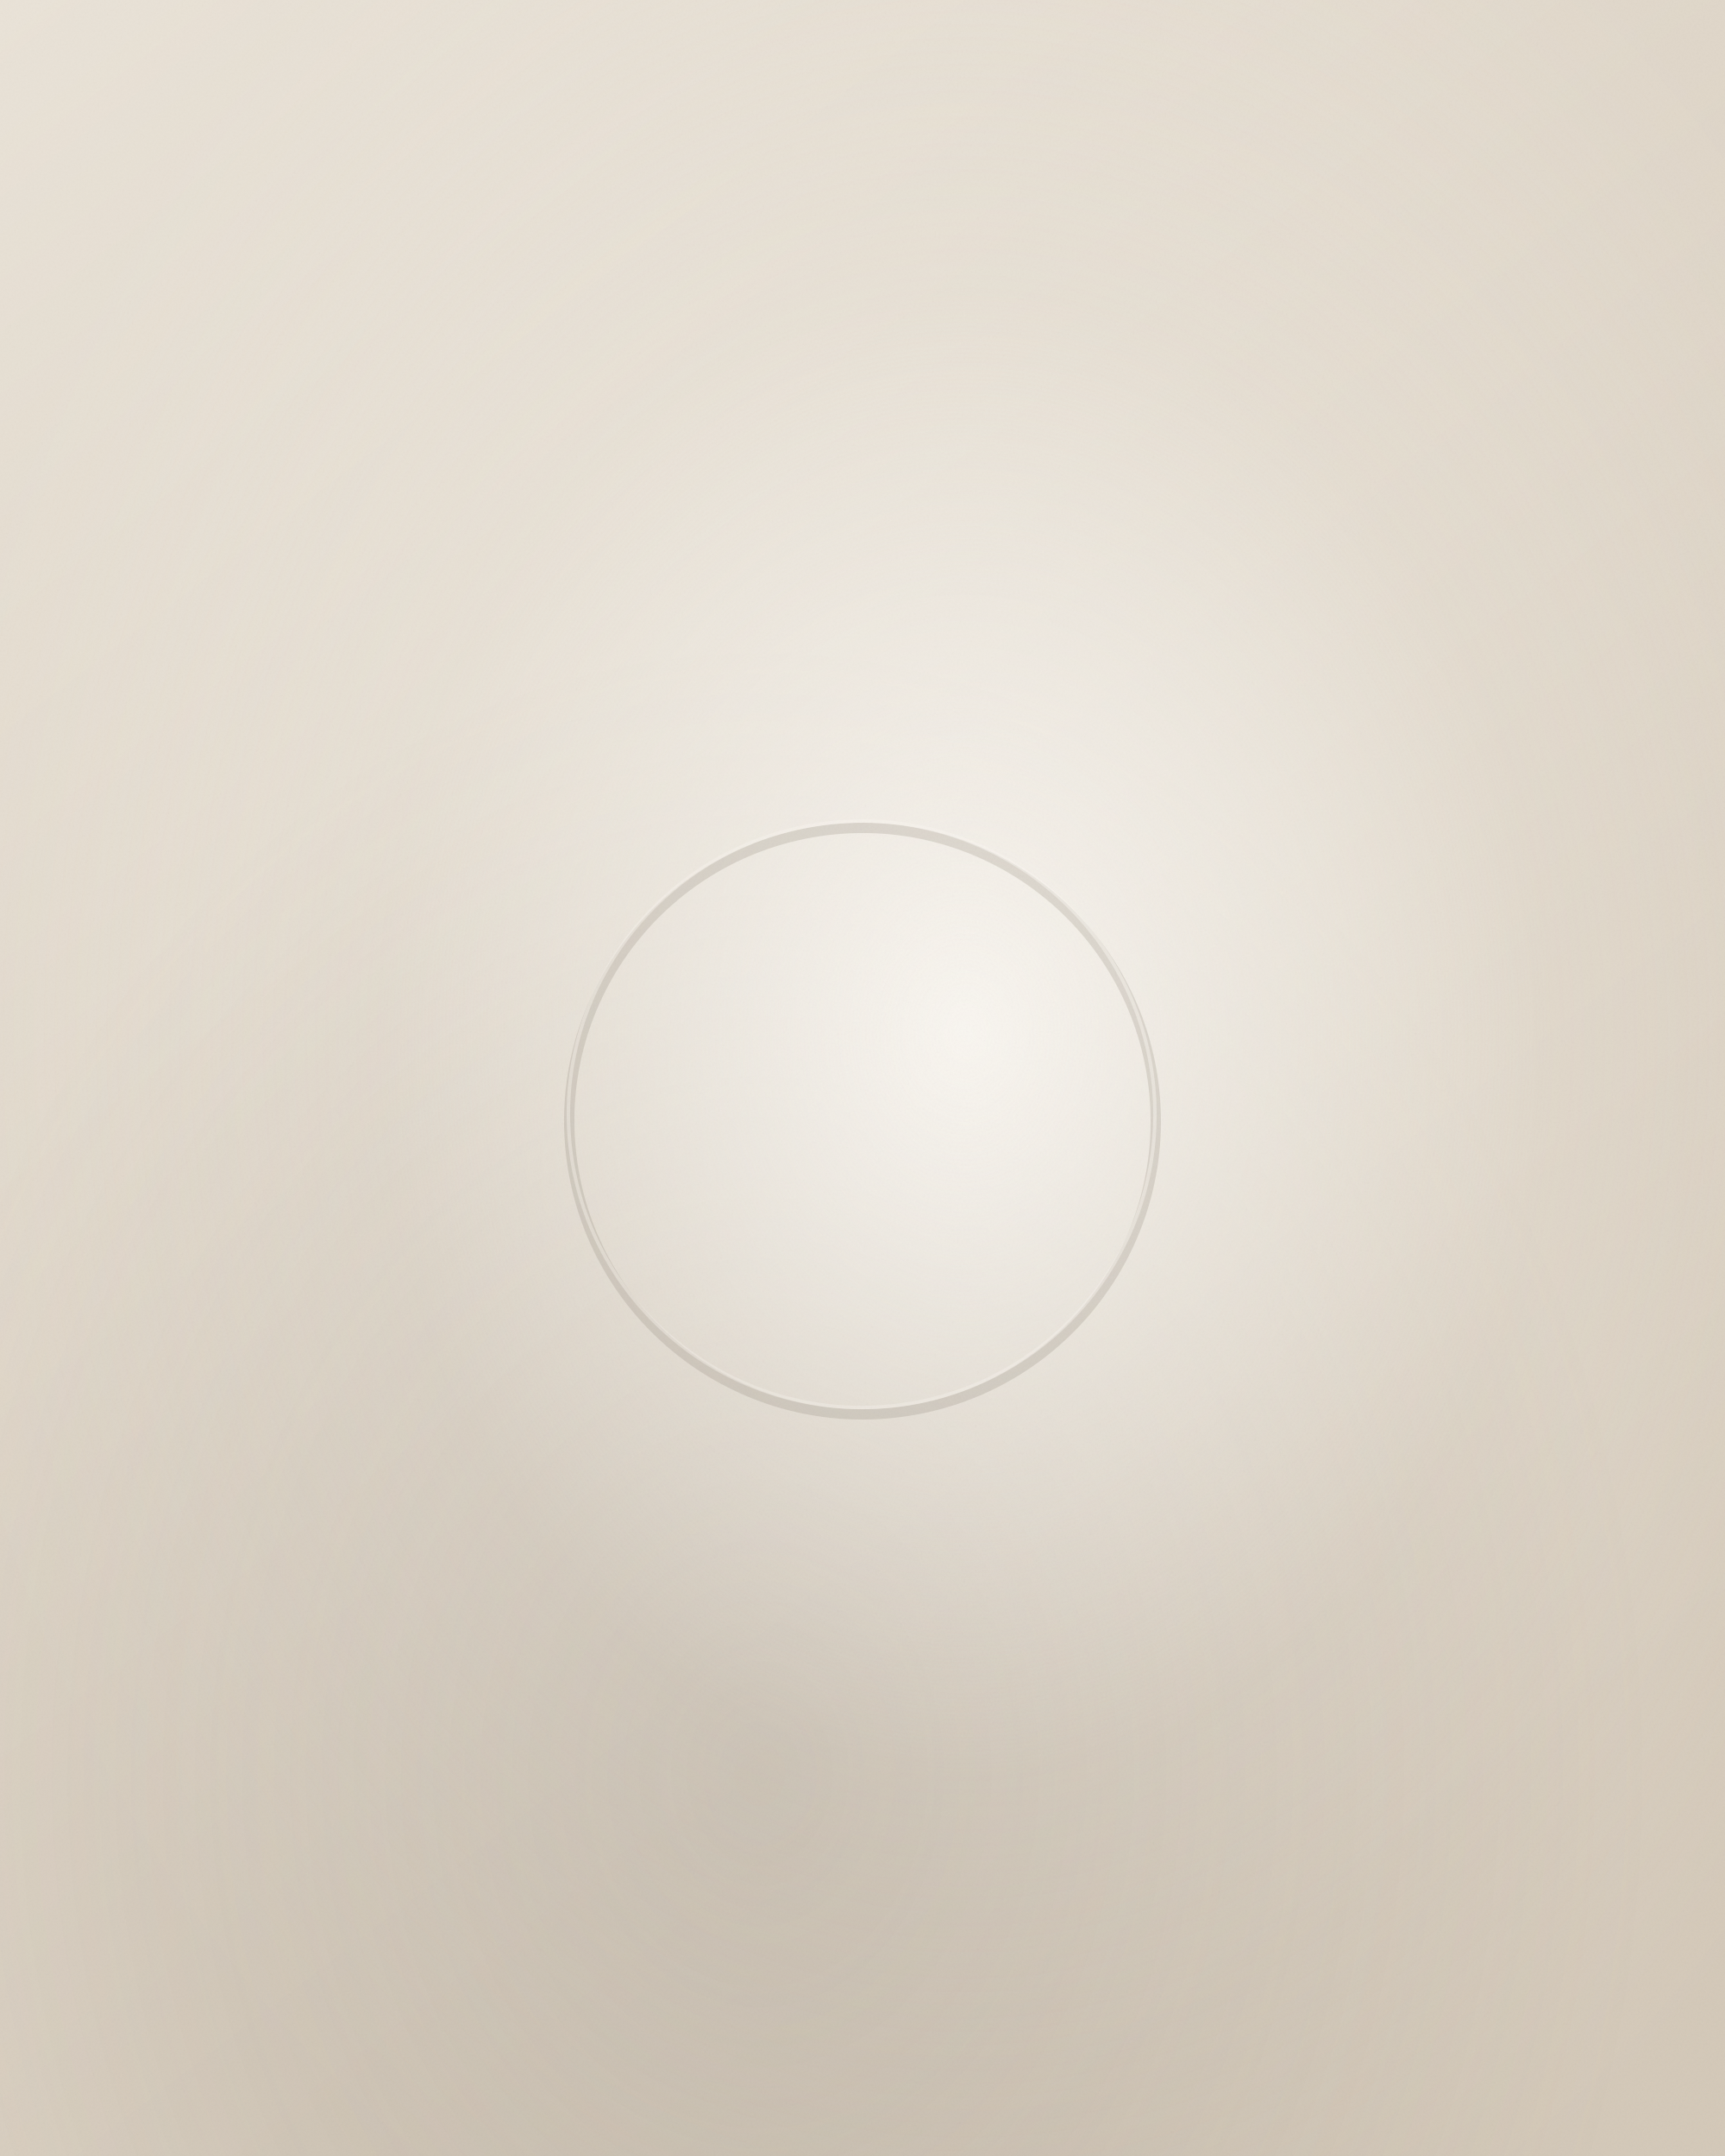
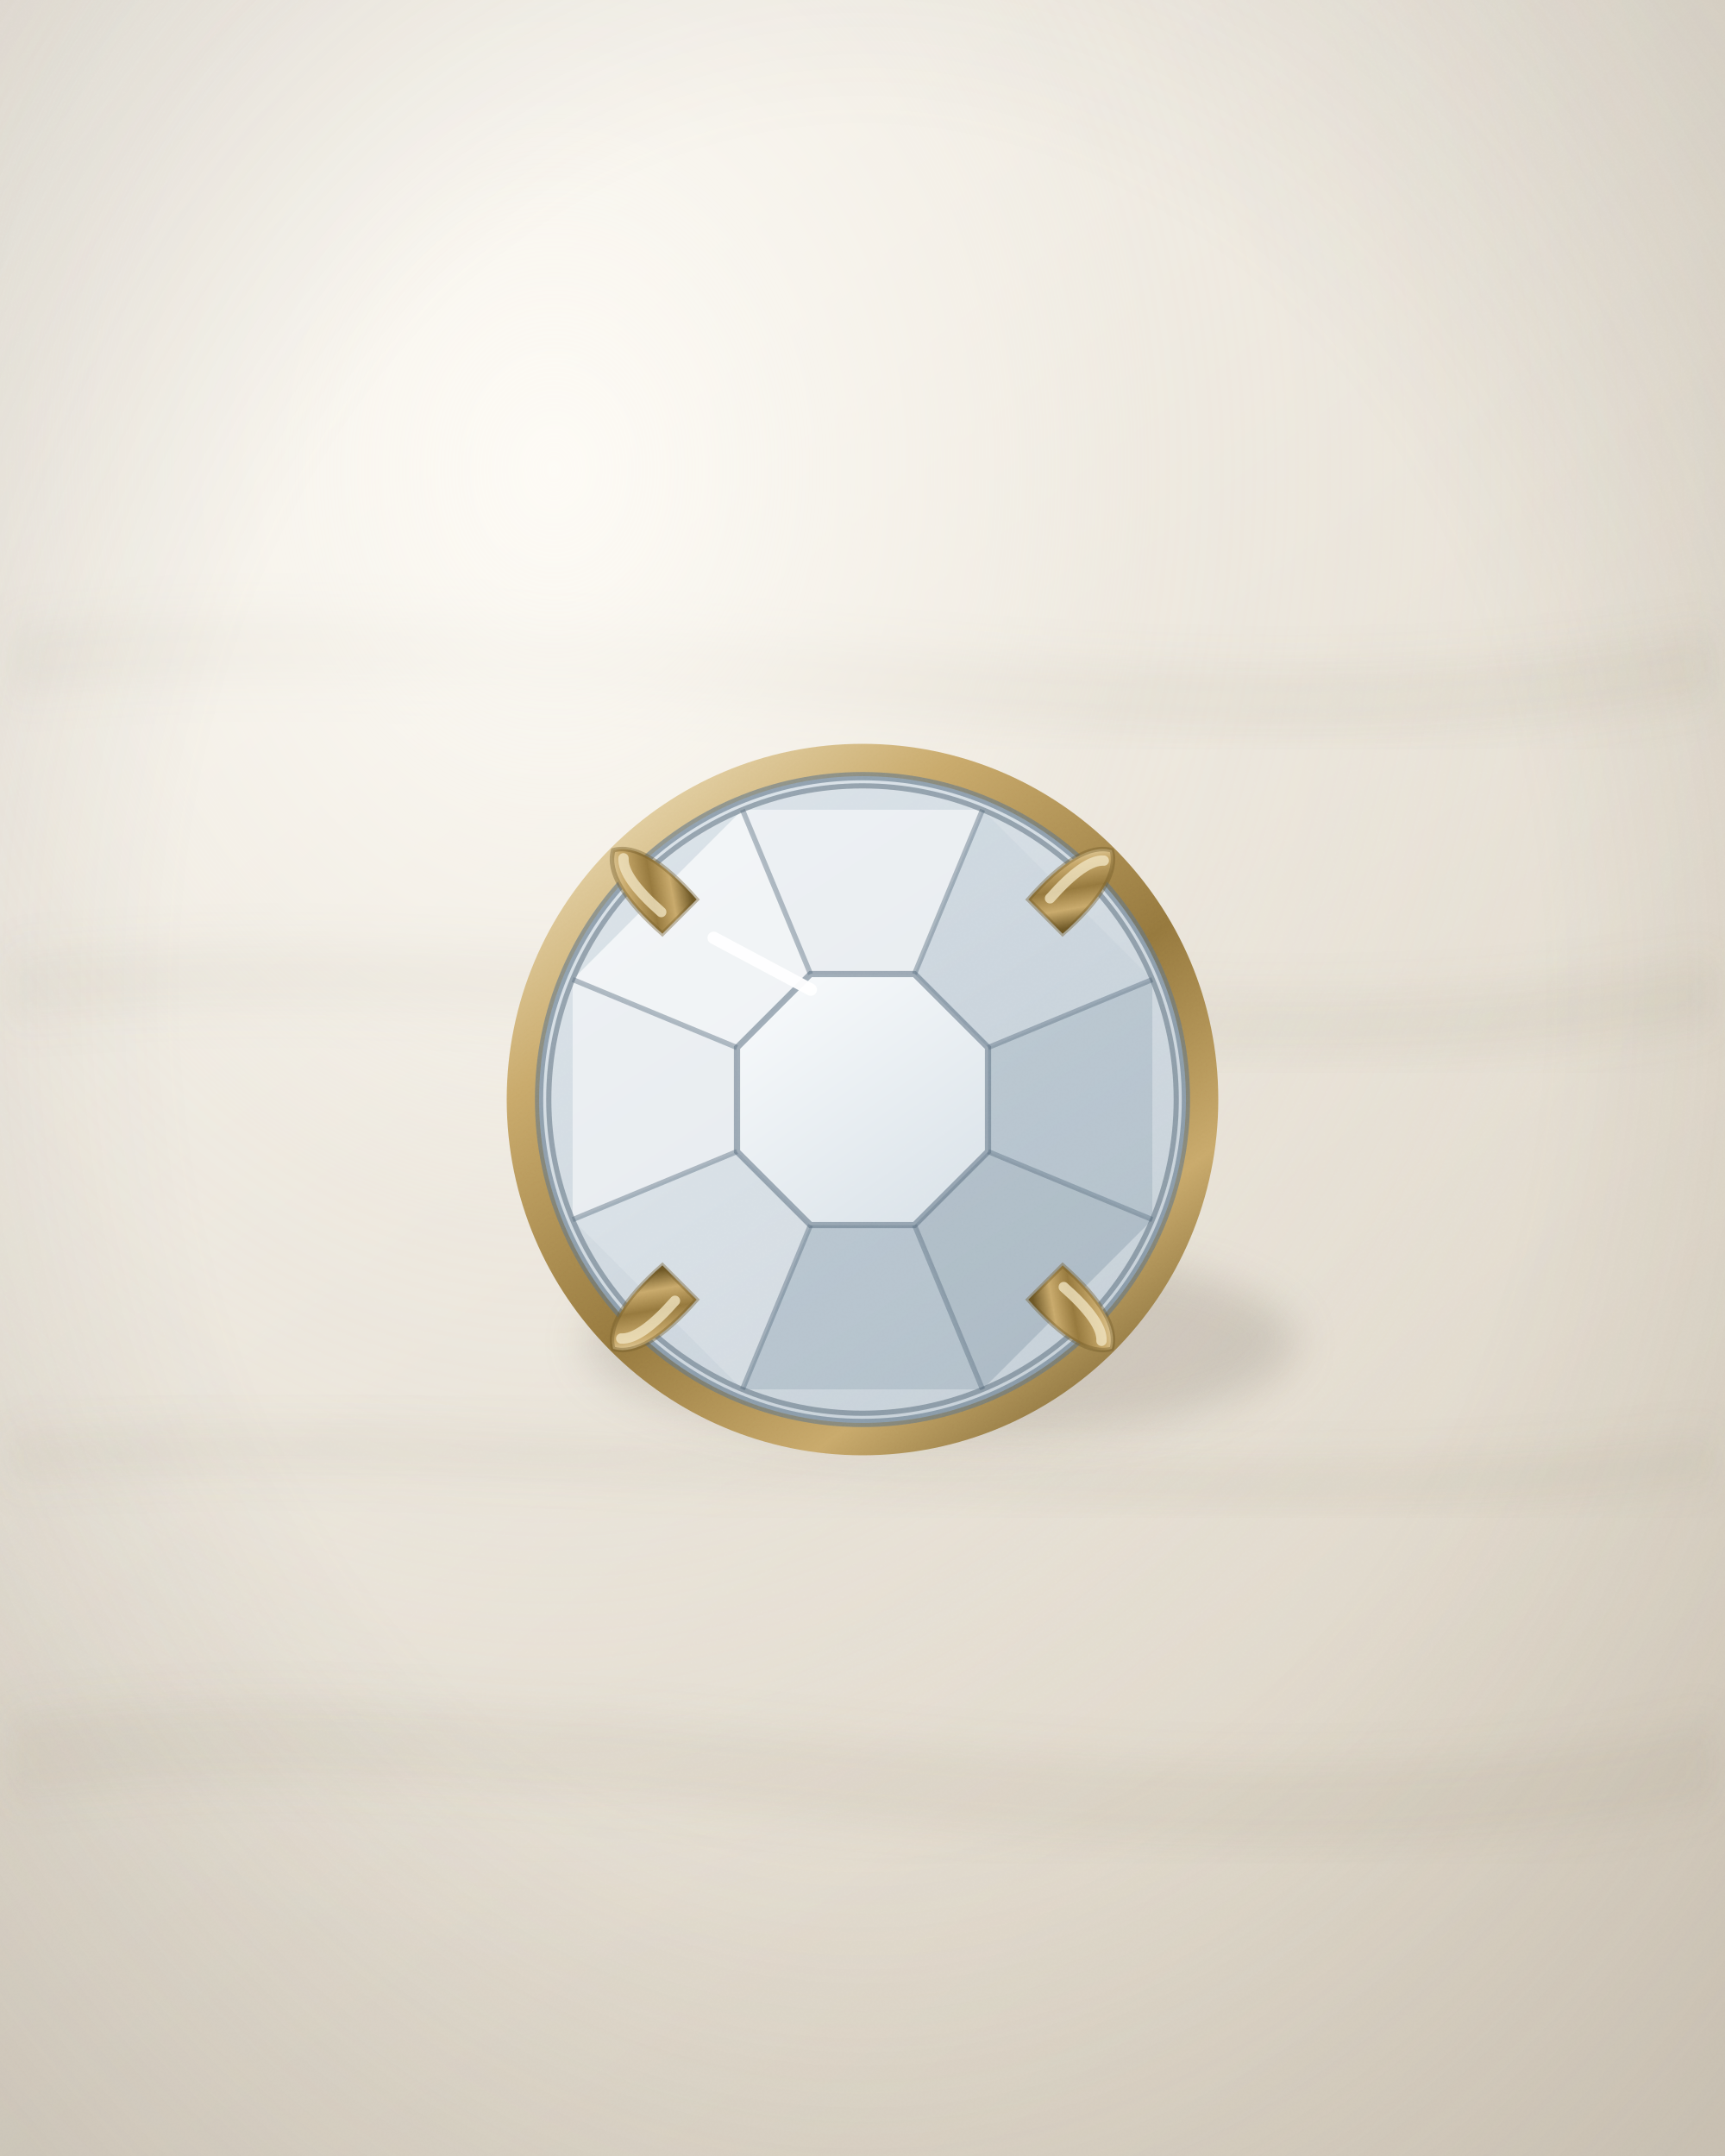
- <svg xmlns="http://www.w3.org/2000/svg" width="900" height="1125" viewBox="0 0 900 1125" role="img">
+ <svg xmlns="http://www.w3.org/2000/svg" width="800" height="1000" viewBox="0 0 800 1000" role="img">
  <defs>
-     <linearGradient id="g" x1="0" y1="0" x2="0.6" y2="1">
-       <stop offset="0" stop-color="#E9E2D7" />
-       <stop offset="1" stop-color="#D3C8B8" />
+     <linearGradient id="ground" x1="0.1" y1="0" x2="0.7" y2="1">
+       <stop offset="0" stop-color="#F2EEE6" />
+       <stop offset="1" stop-color="#DED6C8" />
    </linearGradient>
-     <radialGradient id="l" cx="56%" cy="48%" r="62%">
-       <stop offset="0" stop-color="#FFFDF9" stop-opacity="0.85" />
-       <stop offset="0.55" stop-color="#FFFDF9" stop-opacity="0.18" />
-       <stop offset="1" stop-color="#FFFDF9" stop-opacity="0" />
+     <radialGradient id="window" cx="32%" cy="22%" r="70%">
+       <stop offset="0" stop-color="#FFFDF8" stop-opacity="0.9" />
+       <stop offset="0.5" stop-color="#FFFDF8" stop-opacity="0.22" />
+       <stop offset="1" stop-color="#FFFDF8" stop-opacity="0" />
    </radialGradient>
-     <radialGradient id="s" cx="44%" cy="82%" r="52%">
-       <stop offset="0" stop-color="#6E6355" stop-opacity="0.22" />
-       <stop offset="1" stop-color="#6E6355" stop-opacity="0" />
+     <radialGradient id="vignette" cx="50%" cy="46%" r="72%">
+       <stop offset="0.55" stop-color="#6E6353" stop-opacity="0" />
+       <stop offset="1" stop-color="#6E6353" stop-opacity="0.2" />
    </radialGradient>
-     <filter id="n">
-       <feTurbulence type="fractalNoise" baseFrequency="0.85" numOctaves="2" stitchTiles="stitch" />
+     <linearGradient id="m-gold" x1="0.12" y1="0" x2="0.88" y2="1">
+       <stop offset="0" stop-color="#F0E3C0" />
+       <stop offset="0.26" stop-color="#C9AA6C" />
+       <stop offset="0.55" stop-color="#96793E" />
+       <stop offset="0.78" stop-color="#C9AA6C" />
+       <stop offset="1" stop-color="#6E5827" />
+     </linearGradient>
+     <linearGradient id="m-rose" x1="0.12" y1="0" x2="0.88" y2="1">
+       <stop offset="0" stop-color="#F0D5C6" />
+       <stop offset="0.26" stop-color="#C99C89" />
+       <stop offset="0.55" stop-color="#966B58" />
+       <stop offset="0.78" stop-color="#C99C89" />
+       <stop offset="1" stop-color="#6E4C3C" />
+     </linearGradient>
+     <linearGradient id="m-platinum" x1="0.12" y1="0" x2="0.88" y2="1">
+       <stop offset="0" stop-color="#F6F7F9" />
+       <stop offset="0.26" stop-color="#C6C9CD" />
+       <stop offset="0.55" stop-color="#93969B" />
+       <stop offset="0.78" stop-color="#C6C9CD" />
+       <stop offset="1" stop-color="#6F7276" />
+     </linearGradient>
+     <linearGradient id="m-white" x1="0.12" y1="0" x2="0.88" y2="1">
+       <stop offset="0" stop-color="#F7F8FA" />
+       <stop offset="0.26" stop-color="#CBCDD1" />
+       <stop offset="0.55" stop-color="#989BA0" />
+       <stop offset="0.78" stop-color="#CBCDD1" />
+       <stop offset="1" stop-color="#74777C" />
+     </linearGradient>
+     <linearGradient id="m-graphite" x1="0.12" y1="0" x2="0.88" y2="1">
+       <stop offset="0" stop-color="#C6C4BF" />
+       <stop offset="0.26" stop-color="#8E8B85" />
+       <stop offset="0.55" stop-color="#63615C" />
+       <stop offset="0.78" stop-color="#8E8B85" />
+       <stop offset="1" stop-color="#454340" />
+     </linearGradient>
+     <linearGradient id="m-wax" x1="0.12" y1="0" x2="0.88" y2="1">
+       <stop offset="0" stop-color="#EDE4E2" />
+       <stop offset="0.26" stop-color="#CDBFBD" />
+       <stop offset="0.55" stop-color="#A2938F" />
+       <stop offset="0.78" stop-color="#CDBFBD" />
+       <stop offset="1" stop-color="#7E716D" />
+     </linearGradient>
+     <linearGradient id="stone-cool" x1="0.15" y1="0" x2="0.8" y2="1">
+       <stop offset="0" stop-color="#DCE4EA" />
+       <stop offset="1" stop-color="#C6D0D8" />
+     </linearGradient>
+     <linearGradient id="table-cool" x1="0" y1="0" x2="0.7" y2="1">
+       <stop offset="0" stop-color="#FAFCFD" />
+       <stop offset="1" stop-color="#DCE4EA" />
+     </linearGradient>
+     <linearGradient id="stone-warm" x1="0.15" y1="0" x2="0.8" y2="1">
+       <stop offset="0" stop-color="#E4E1DA" />
+       <stop offset="1" stop-color="#CFCBC1" />
+     </linearGradient>
+     <linearGradient id="table-warm" x1="0" y1="0" x2="0.7" y2="1">
+       <stop offset="0" stop-color="#FDFCF9" />
+       <stop offset="1" stop-color="#E4E1DA" />
+     </linearGradient>
+     <filter id="soft" x="-60%" y="-60%" width="220%" height="220%">
+       <feGaussianBlur stdDeviation="9.6" />
+     </filter>
+     <filter id="softer" x="-60%" y="-60%" width="220%" height="220%">
+       <feGaussianBlur stdDeviation="24.96" />
+     </filter>
+     <filter id="grain">
+       <feTurbulence type="fractalNoise" baseFrequency="0.9" numOctaves="3" stitchTiles="stitch" />
      <feColorMatrix type="saturate" values="0" />
    </filter>
+     <linearGradient id="benchtop" x1="0" y1="0" x2="0.2" y2="1">
+       <stop offset="0" stop-color="#D6C4A6" />
+       <stop offset="0.5" stop-color="#C7B294" />
+       <stop offset="1" stop-color="#B29B7C" />
+     </linearGradient>
  </defs>
-   <rect width="900" height="1125" fill="url(#g)" />
-   <rect width="900" height="1125" fill="url(#s)" />
-   <rect width="900" height="1125" fill="url(#l)" />
-   <g transform="rotate(-7 450 585)" opacity="0.5">
-     <ellipse cx="450" cy="585" rx="153" ry="153" fill="none" stroke="#8B8175" stroke-opacity="0.45" stroke-width="5.4" />
-     <ellipse cx="450" cy="585" rx="153" ry="153" fill="none" stroke="#FFFDF9" stroke-opacity="0.5" stroke-width="1.8" transform="translate(0 -3.6)" />
+   <rect width="800" height="1000" fill="url(#ground)" />
+   <path d="M -80 319.416 C 240 254.112, 560 384.721, 880 286.764" fill="none" stroke="#8C8271" stroke-opacity="0.1" stroke-width="32.652" filter="url(#soft)" />
+   <path d="M -80 470.654 C 240 408.478, 560 532.83, 880 439.566" fill="none" stroke="#8C8271" stroke-opacity="0.1" stroke-width="31.088" filter="url(#soft)" />
+   <path d="M -80 684.776 C 240 640.171, 560 729.38, 880 662.474" fill="none" stroke="#8C8271" stroke-opacity="0.1" stroke-width="22.302" filter="url(#soft)" />
+   <path d="M -80 830.65 C 240 752.768, 560 908.531, 880 791.709" fill="none" stroke="#8C8271" stroke-opacity="0.1" stroke-width="38.941" filter="url(#soft)" />
+   <rect width="800" height="1000" fill="url(#window)" />
+   <ellipse cx="436" cy="622.5" rx="165" ry="45" fill="#6B6153" opacity="0.2" filter="url(#soft)" />
+   <circle cx="400" cy="510" r="165" fill="url(#m-gold)" />
+   <g>
+     <circle cx="400" cy="510" r="150" fill="url(#stone-cool)" />
+     <polygon points="534.424,565.68 455.68,644.424 424.109,568.204 458.204,534.109" fill="#6E8798" opacity="0.300" />
+     <line x1="534.424" y1="565.68" x2="458.204" y2="534.109" stroke="#5E7284" stroke-opacity="0.45" stroke-width="2.4" />
+     <polygon points="455.68,644.424 344.32,644.424 375.891,568.204 424.109,568.204" fill="#6E8798" opacity="0.230" />
+     <line x1="455.68" y1="644.424" x2="424.109" y2="568.204" stroke="#5E7284" stroke-opacity="0.45" stroke-width="2.4" />
+     <polygon points="344.32,644.424 265.576,565.68 341.796,534.109 375.891,568.204" fill="#FFFFFF" opacity="0.160" />
+     <line x1="344.32" y1="644.424" x2="375.891" y2="568.204" stroke="#5E7284" stroke-opacity="0.45" stroke-width="2.4" />
+     <polygon points="265.576,565.68 265.576,454.32 341.796,485.891 341.796,534.109" fill="#FFFFFF" opacity="0.514" />
+     <line x1="265.576" y1="565.68" x2="341.796" y2="534.109" stroke="#5E7284" stroke-opacity="0.45" stroke-width="2.4" />
+     <polygon points="265.576,454.32 344.32,375.576 375.891,451.796 341.796,485.891" fill="#FFFFFF" opacity="0.660" />
+     <line x1="265.576" y1="454.32" x2="341.796" y2="485.891" stroke="#5E7284" stroke-opacity="0.45" stroke-width="2.4" />
+     <polygon points="344.32,375.576 455.68,375.576 424.109,451.796 375.891,451.796" fill="#FFFFFF" opacity="0.514" />
+     <line x1="344.32" y1="375.576" x2="375.891" y2="451.796" stroke="#5E7284" stroke-opacity="0.45" stroke-width="2.4" />
+     <polygon points="455.68,375.576 534.424,454.32 458.204,485.891 424.109,451.796" fill="#6E8798" opacity="0.060" />
+     <line x1="455.68" y1="375.576" x2="424.109" y2="451.796" stroke="#5E7284" stroke-opacity="0.45" stroke-width="2.4" />
+     <polygon points="534.424,454.32 534.424,565.68 458.204,534.109 458.204,485.891" fill="#6E8798" opacity="0.230" />
+     <line x1="534.424" y1="454.32" x2="458.204" y2="485.891" stroke="#5E7284" stroke-opacity="0.45" stroke-width="2.4" />
+     <polygon points="458.204,534.109 424.109,568.204 375.891,568.204 341.796,534.109 341.796,485.891 375.891,451.796 424.109,451.796 458.204,485.891" fill="url(#table-cool)" />
+     <polygon points="458.204,534.109 424.109,568.204 375.891,568.204 341.796,534.109 341.796,485.891 375.891,451.796 424.109,451.796 458.204,485.891" fill="none" stroke="#5E7284" stroke-opacity="0.55" stroke-width="2.88" />
+     <circle cx="400" cy="510" r="145.5" fill="none" stroke="#526676" stroke-opacity="0.5" stroke-width="2.4" />
+     <circle cx="400" cy="510" r="150" fill="none" stroke="#63788A" stroke-opacity="0.6" stroke-width="3.84" />
+     <path d="M 331 435 l 45 24" stroke="#FFFFFF" stroke-opacity="0.95" stroke-width="5.76" stroke-linecap="round" />
  </g>
-   <rect width="900" height="1125" filter="url(#n)" opacity="0.045" />
+   <g transform="rotate(135 499.7021 609.7021)">
+     <path d="M 488.452 630.702 Q 486.202 594.702, 499.702 587.202                Q 513.202 594.702, 510.952 630.702 Z" fill="url(#m-gold)" stroke="#6E5827" stroke-opacity="0.4" stroke-width="2.1" />
+     <path d="M 495.202 623.202 Q 493.702 599.202, 500.452 593.202" fill="none" stroke="#F0E3C0" stroke-opacity="0.8" stroke-width="4.8" stroke-linecap="round" />
+   </g>
+   <g transform="rotate(225 300.2979 609.7021)">
+     <path d="M 289.048 630.702 Q 286.798 594.702, 300.298 587.202                Q 313.798 594.702, 311.548 630.702 Z" fill="url(#m-gold)" stroke="#6E5827" stroke-opacity="0.4" stroke-width="2.1" />
+     <path d="M 295.798 623.202 Q 294.298 599.202, 301.048 593.202" fill="none" stroke="#F0E3C0" stroke-opacity="0.8" stroke-width="4.8" stroke-linecap="round" />
+   </g>
+   <g transform="rotate(315 300.2979 410.2979)">
+     <path d="M 289.048 431.298 Q 286.798 395.298, 300.298 387.798                Q 313.798 395.298, 311.548 431.298 Z" fill="url(#m-gold)" stroke="#6E5827" stroke-opacity="0.4" stroke-width="2.1" />
+     <path d="M 295.798 423.798 Q 294.298 399.798, 301.048 393.798" fill="none" stroke="#F0E3C0" stroke-opacity="0.8" stroke-width="4.8" stroke-linecap="round" />
+   </g>
+   <g transform="rotate(405 499.7021 410.2979)">
+     <path d="M 488.452 431.298 Q 486.202 395.298, 499.702 387.798                Q 513.202 395.298, 510.952 431.298 Z" fill="url(#m-gold)" stroke="#6E5827" stroke-opacity="0.4" stroke-width="2.1" />
+     <path d="M 495.202 423.798 Q 493.702 399.798, 500.452 393.798" fill="none" stroke="#F0E3C0" stroke-opacity="0.8" stroke-width="4.8" stroke-linecap="round" />
+   </g>
+   <rect width="800" height="1000" fill="url(#vignette)" />
+   <rect width="800" height="1000" filter="url(#grain)" opacity="0.05" style="mix-blend-mode:overlay" />
</svg>
